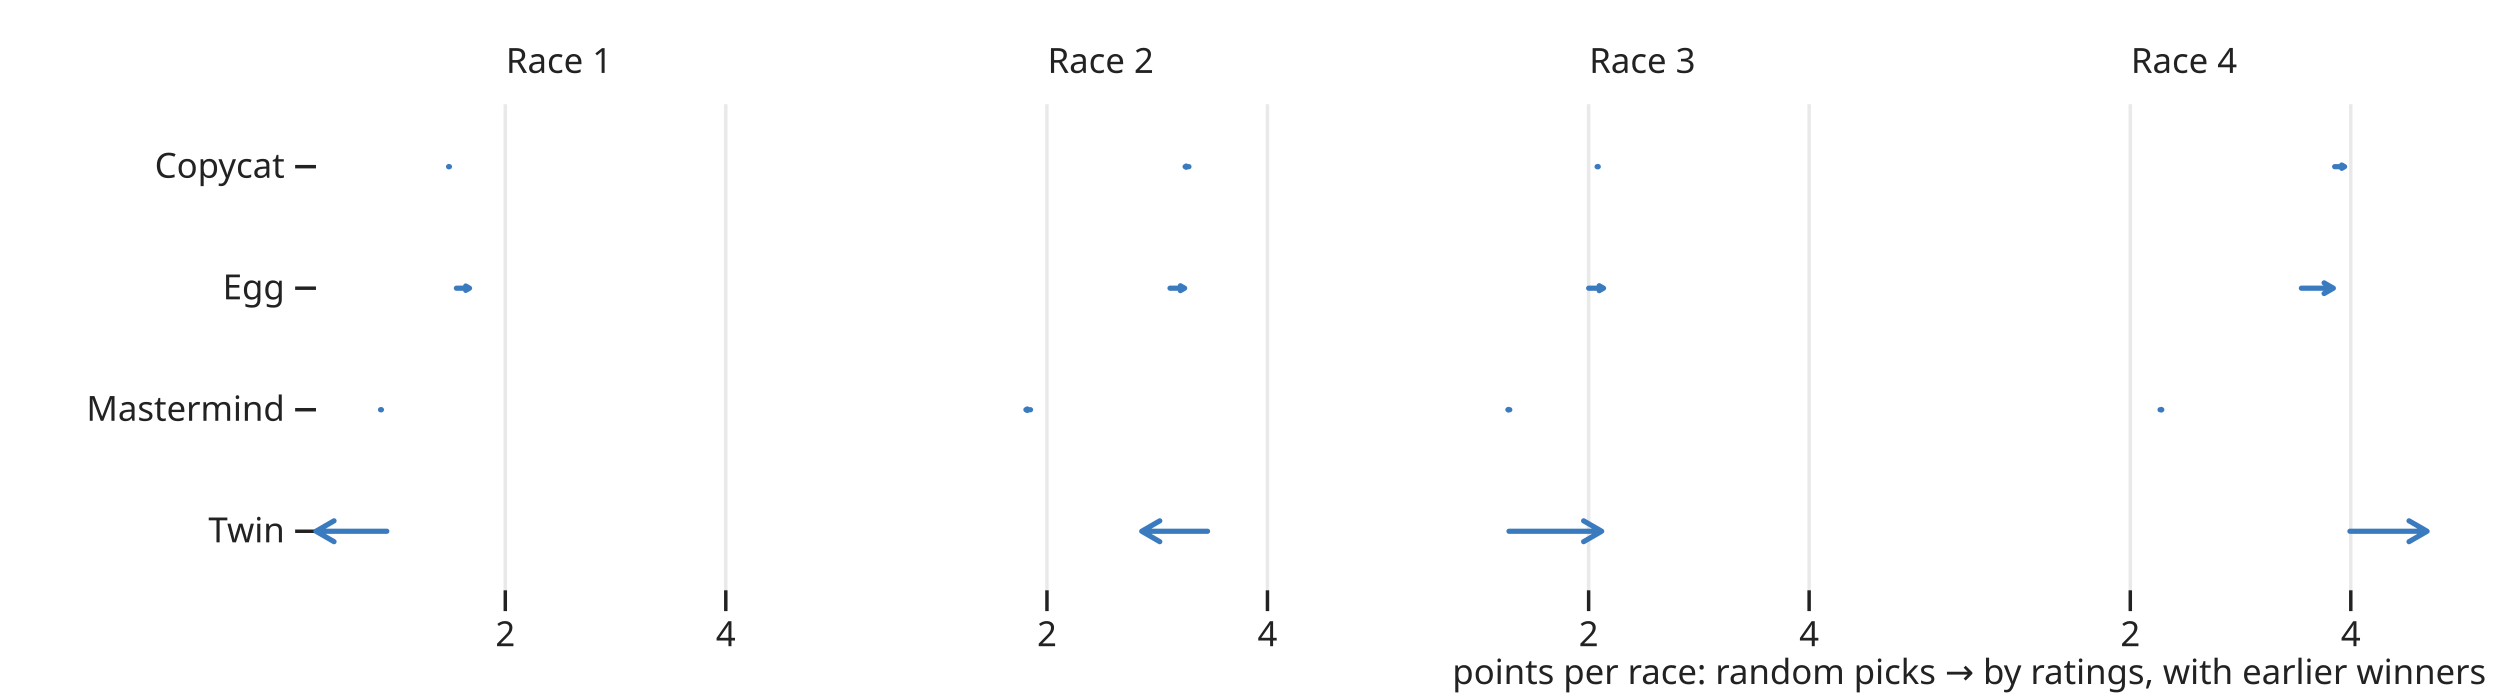
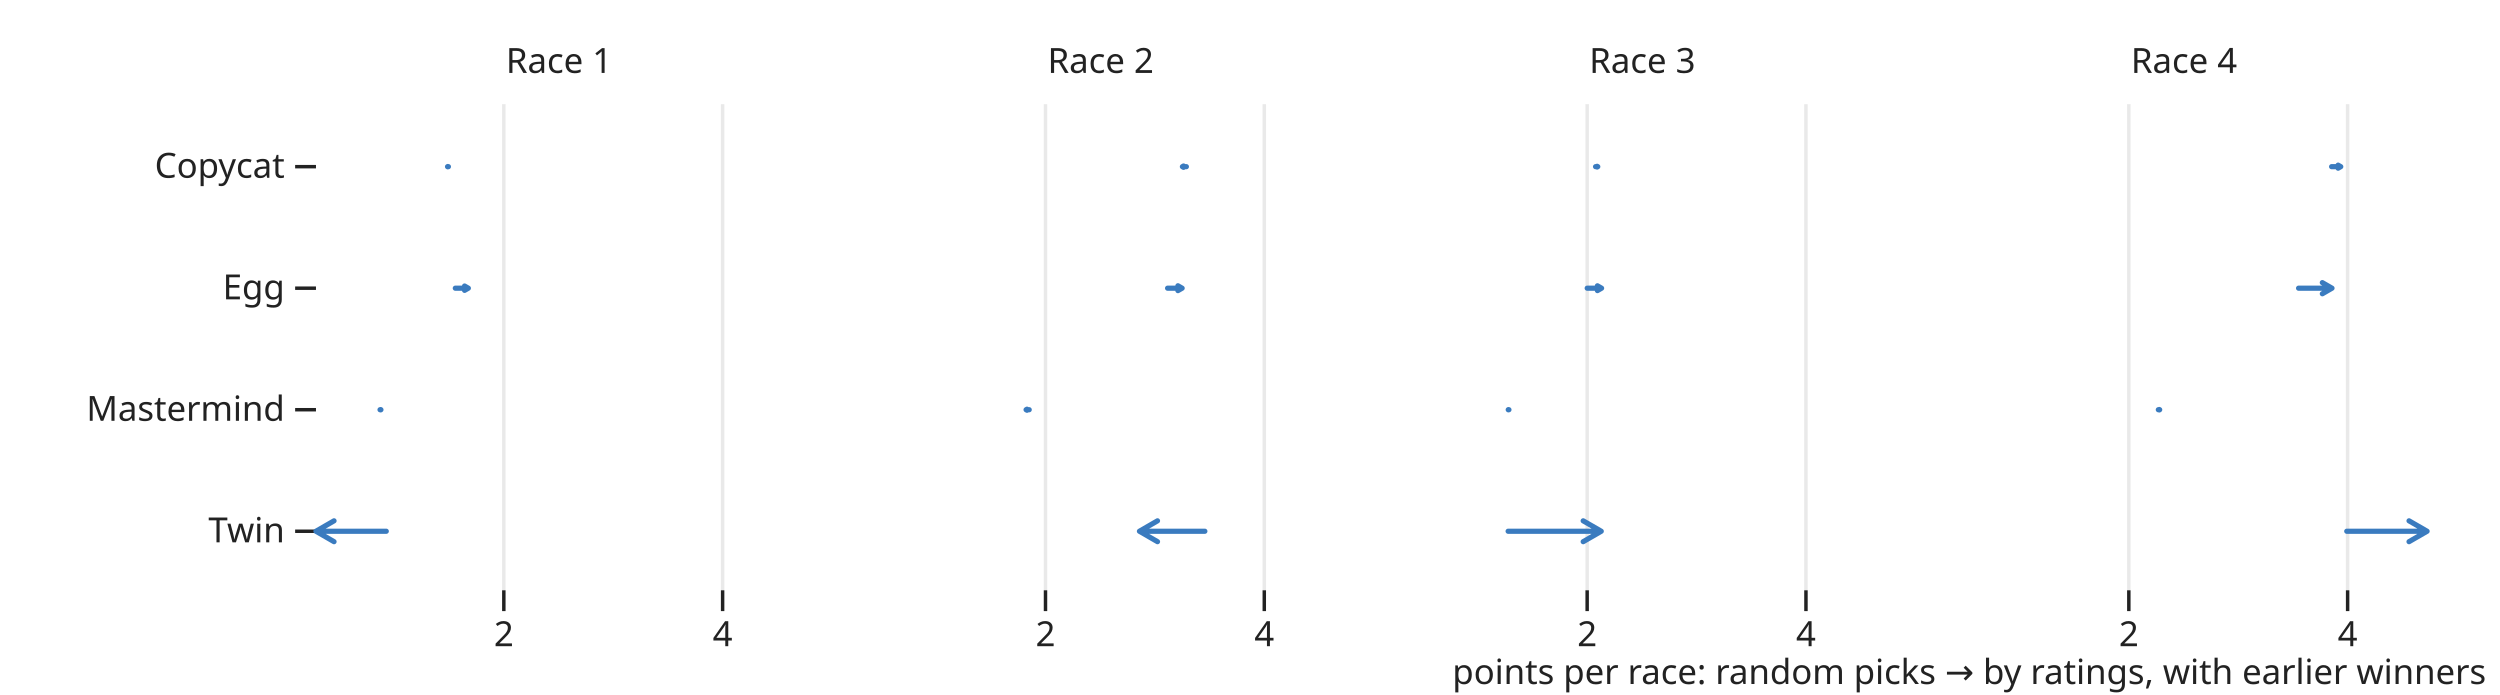
<svg xmlns="http://www.w3.org/2000/svg" class="plot-d6a7b5" fill="currentColor" font-family="system-ui, sans-serif" font-size="10" text-anchor="middle" width="720" height="200" viewBox="0 0 720 200" style="background: white; color: rgb(34, 34, 34);">
  <style>:where(.plot-d6a7b5) {
  --plot-background: white;
  display: block;
  height: auto;
  height: intrinsic;
  max-width: 100%;
}
:where(.plot-d6a7b5 text),
:where(.plot-d6a7b5 tspan) {
  white-space: pre;
}</style>
  <g aria-label="fx-axis tick label" transform="translate(0,-9)">
    <g transform="translate(1,0)">
      <text transform="translate(160,30)">Race 1</text>
    </g>
    <g transform="translate(157,0)">
      <text transform="translate(160,30)">Race 2</text>
    </g>
    <g transform="translate(313,0)">
      <text transform="translate(160,30)">Race 3</text>
    </g>
    <g transform="translate(469,0)">
      <text transform="translate(160,30)">Race 4</text>
    </g>
  </g>
  <g aria-label="y-axis tick" aria-hidden="true">
    <g fill="none" stroke="currentColor" transform="translate(1,0)">
      <path transform="translate(90,48)" d="M0,0L-6,0" />
      <path transform="translate(90,83)" d="M0,0L-6,0" />
      <path transform="translate(90,118)" d="M0,0L-6,0" />
      <path transform="translate(90,153)" d="M0,0L-6,0" />
    </g>
  </g>
  <g aria-label="y-axis tick label" transform="translate(-9,0)">
    <g text-anchor="end" transform="translate(1,0)">
      <text y="0.32em" transform="translate(90,48)">Copycat</text>
      <text y="0.32em" transform="translate(90,83)">Egg</text>
      <text y="0.32em" transform="translate(90,118)">Mastermind</text>
      <text y="0.32em" transform="translate(90,153)">Twin</text>
    </g>
  </g>
  <g aria-label="x-grid" aria-hidden="true">
    <g stroke="currentColor" stroke-opacity="0.1" transform="translate(1,0)">
-       <line x1="144.525" x2="144.525" y1="30" y2="170" />
-       <line x1="208.029" x2="208.029" y1="30" y2="170" />
+       <line x1="144.103" x2="144.103" y1="30" y2="170" />
+       <line x1="207.115" x2="207.115" y1="30" y2="170" />
    </g>
    <g stroke="currentColor" stroke-opacity="0.1" transform="translate(157,0)">
-       <line x1="144.525" x2="144.525" y1="30" y2="170" />
-       <line x1="208.029" x2="208.029" y1="30" y2="170" />
+       <line x1="144.103" x2="144.103" y1="30" y2="170" />
+       <line x1="207.115" x2="207.115" y1="30" y2="170" />
    </g>
    <g stroke="currentColor" stroke-opacity="0.1" transform="translate(313,0)">
-       <line x1="144.525" x2="144.525" y1="30" y2="170" />
-       <line x1="208.029" x2="208.029" y1="30" y2="170" />
+       <line x1="144.103" x2="144.103" y1="30" y2="170" />
+       <line x1="207.115" x2="207.115" y1="30" y2="170" />
    </g>
    <g stroke="currentColor" stroke-opacity="0.1" transform="translate(469,0)">
-       <line x1="144.525" x2="144.525" y1="30" y2="170" />
-       <line x1="208.029" x2="208.029" y1="30" y2="170" />
+       <line x1="144.103" x2="144.103" y1="30" y2="170" />
+       <line x1="207.115" x2="207.115" y1="30" y2="170" />
    </g>
  </g>
  <g aria-label="x-axis tick" aria-hidden="true">
    <g fill="none" stroke="currentColor" transform="translate(1,0)">
-       <path transform="translate(144.5247,170)" d="M0,0L0,6" />
-       <path transform="translate(208.0286,170)" d="M0,0L0,6" />
+       <path transform="translate(144.1025,170)" d="M0,0L0,6" />
+       <path transform="translate(207.1146,170)" d="M0,0L0,6" />
    </g>
    <g fill="none" stroke="currentColor" transform="translate(157,0)">
-       <path transform="translate(144.5247,170)" d="M0,0L0,6" />
-       <path transform="translate(208.0286,170)" d="M0,0L0,6" />
+       <path transform="translate(144.1025,170)" d="M0,0L0,6" />
+       <path transform="translate(207.1146,170)" d="M0,0L0,6" />
    </g>
    <g fill="none" stroke="currentColor" transform="translate(313,0)">
-       <path transform="translate(144.5247,170)" d="M0,0L0,6" />
-       <path transform="translate(208.0286,170)" d="M0,0L0,6" />
+       <path transform="translate(144.1025,170)" d="M0,0L0,6" />
+       <path transform="translate(207.1146,170)" d="M0,0L0,6" />
    </g>
    <g fill="none" stroke="currentColor" transform="translate(469,0)">
-       <path transform="translate(144.5247,170)" d="M0,0L0,6" />
-       <path transform="translate(208.0286,170)" d="M0,0L0,6" />
+       <path transform="translate(144.1025,170)" d="M0,0L0,6" />
+       <path transform="translate(207.1146,170)" d="M0,0L0,6" />
    </g>
  </g>
  <g aria-label="x-axis tick label" transform="translate(0,9)">
    <g font-variant="tabular-nums" transform="translate(1,0)">
-       <text y="0.71em" transform="translate(144.5247,170)">2</text>
-       <text y="0.71em" transform="translate(208.0286,170)">4</text>
+       <text y="0.71em" transform="translate(144.1025,170)">2</text>
+       <text y="0.71em" transform="translate(207.1146,170)">4</text>
    </g>
    <g font-variant="tabular-nums" transform="translate(157,0)">
-       <text y="0.71em" transform="translate(144.5247,170)">2</text>
-       <text y="0.71em" transform="translate(208.0286,170)">4</text>
+       <text y="0.71em" transform="translate(144.1025,170)">2</text>
+       <text y="0.71em" transform="translate(207.1146,170)">4</text>
    </g>
    <g font-variant="tabular-nums" transform="translate(313,0)">
-       <text y="0.71em" transform="translate(144.5247,170)">2</text>
-       <text y="0.71em" transform="translate(208.0286,170)">4</text>
+       <text y="0.71em" transform="translate(144.1025,170)">2</text>
+       <text y="0.71em" transform="translate(207.1146,170)">4</text>
    </g>
    <g font-variant="tabular-nums" transform="translate(469,0)">
-       <text y="0.71em" transform="translate(144.5247,170)">2</text>
-       <text y="0.71em" transform="translate(208.0286,170)">4</text>
+       <text y="0.71em" transform="translate(144.1025,170)">2</text>
+       <text y="0.71em" transform="translate(207.1146,170)">4</text>
    </g>
  </g>
  <g aria-label="x-axis label" text-anchor="end" transform="translate(17,27)">
    <text transform="translate(699,170)">points per race: random picks → by ratings, with earlier winners</text>
  </g>
  <g aria-label="arrow">
    <g fill="none" stroke="#3a7bbf" stroke-width="1.5" stroke-linecap="round" stroke-miterlimit="1" transform="translate(1,0)">
-       <path d="M130.444,83L134.223,83M133.132,82.37L134.223,83L133.132,83.63" />
-       <path d="M108.595,118L108.85,118M108.777,117.957L108.85,118L108.777,118.043" />
-       <path d="M110.4,153L90,153M95.196,156L90,153L95.196,150" />
-       <path d="M128.436,48L128.188,48M128.26,48.041L128.188,48L128.26,47.959" />
+       <path d="M108.451,118L108.704,118M108.631,117.958L108.704,118L108.631,118.042" />
+       <path d="M110.242,153L90,153M95.196,156L90,153L95.196,150" />
+       <path d="M128.138,48L127.892,48M127.963,48.041L127.892,48L127.963,47.959" />
+       <path d="M130.131,83L133.881,83M132.798,82.375L133.881,83L132.798,83.625" />
    </g>
    <g fill="none" stroke="#3a7bbf" stroke-width="1.5" stroke-linecap="round" stroke-miterlimit="1" transform="translate(157,0)">
-       <path d="M185.411,48L184.315,48M184.632,48.183L184.315,48L184.632,47.817" />
-       <path d="M179.964,83L184.171,83M182.957,82.299L184.171,83L182.957,83.701" />
-       <path d="M190.774,153L171.818,153M177.014,156L171.818,153L177.014,150" />
-       <path d="M139.792,118L138.467,118M138.85,118.221L138.467,118L138.85,117.779" />
+       <path d="M184.672,48L183.533,48M183.862,48.19L183.533,48L183.862,47.81" />
+       <path d="M179.268,83L183.453,83M182.245,82.302L183.453,83L182.245,83.698" />
+       <path d="M189.994,153L171.161,153M176.358,156L171.161,153L176.358,150" />
+       <path d="M139.407,118L138.514,118M138.771,118.149L138.514,118L138.771,117.851" />
    </g>
    <g fill="none" stroke="#3a7bbf" stroke-width="1.5" stroke-linecap="round" stroke-miterlimit="1" transform="translate(313,0)">
-       <path d="M121.815,118L121.274,118M121.43,118.09L121.274,118L121.43,117.91" />
-       <path d="M121.59,153L148.282,153M143.085,150L148.282,153L143.085,156" />
-       <path d="M144.539,83L148.817,83M147.582,82.287L148.817,83L147.582,83.713" />
-       <path d="M146.965,48L147.291,48M147.197,47.946L147.291,48L147.197,48.054" />
+       <path d="M146.523,48L147.156,48M146.973,47.895L147.156,48L146.973,48.105" />
+       <path d="M121.569,118L121.375,118M121.431,118.032L121.375,118L121.431,117.968" />
+       <path d="M144.116,83L148.255,83M147.06,82.31L148.255,83L147.06,83.69" />
+       <path d="M121.345,153L148.158,153M142.962,150L148.158,153L142.962,156" />
    </g>
    <g fill="none" stroke="#3a7bbf" stroke-width="1.5" stroke-linecap="round" stroke-miterlimit="1" transform="translate(469,0)">
-       <path d="M203.386,48L206.243,48M205.418,47.524L206.243,48L205.418,48.476" />
-       <path d="M193.798,83L203.003,83M200.346,81.466L203.003,83L200.346,84.534" />
-       <path d="M153.091,118L153.593,118M153.448,117.916L153.593,118L153.448,118.084" />
-       <path d="M207.779,153L230,153M224.804,150L230,153L224.804,156" />
+       <path d="M202.508,48L205.134,48M204.376,47.562L205.134,48L204.376,48.438" />
+       <path d="M152.602,118L152.987,118M152.876,117.936L152.987,118L152.876,118.064" />
+       <path d="M206.867,153L230,153M224.804,150L230,153L224.804,156" />
+       <path d="M192.994,83L202.613,83M199.836,81.397L202.613,83L199.836,84.603" />
    </g>
  </g>
</svg>
